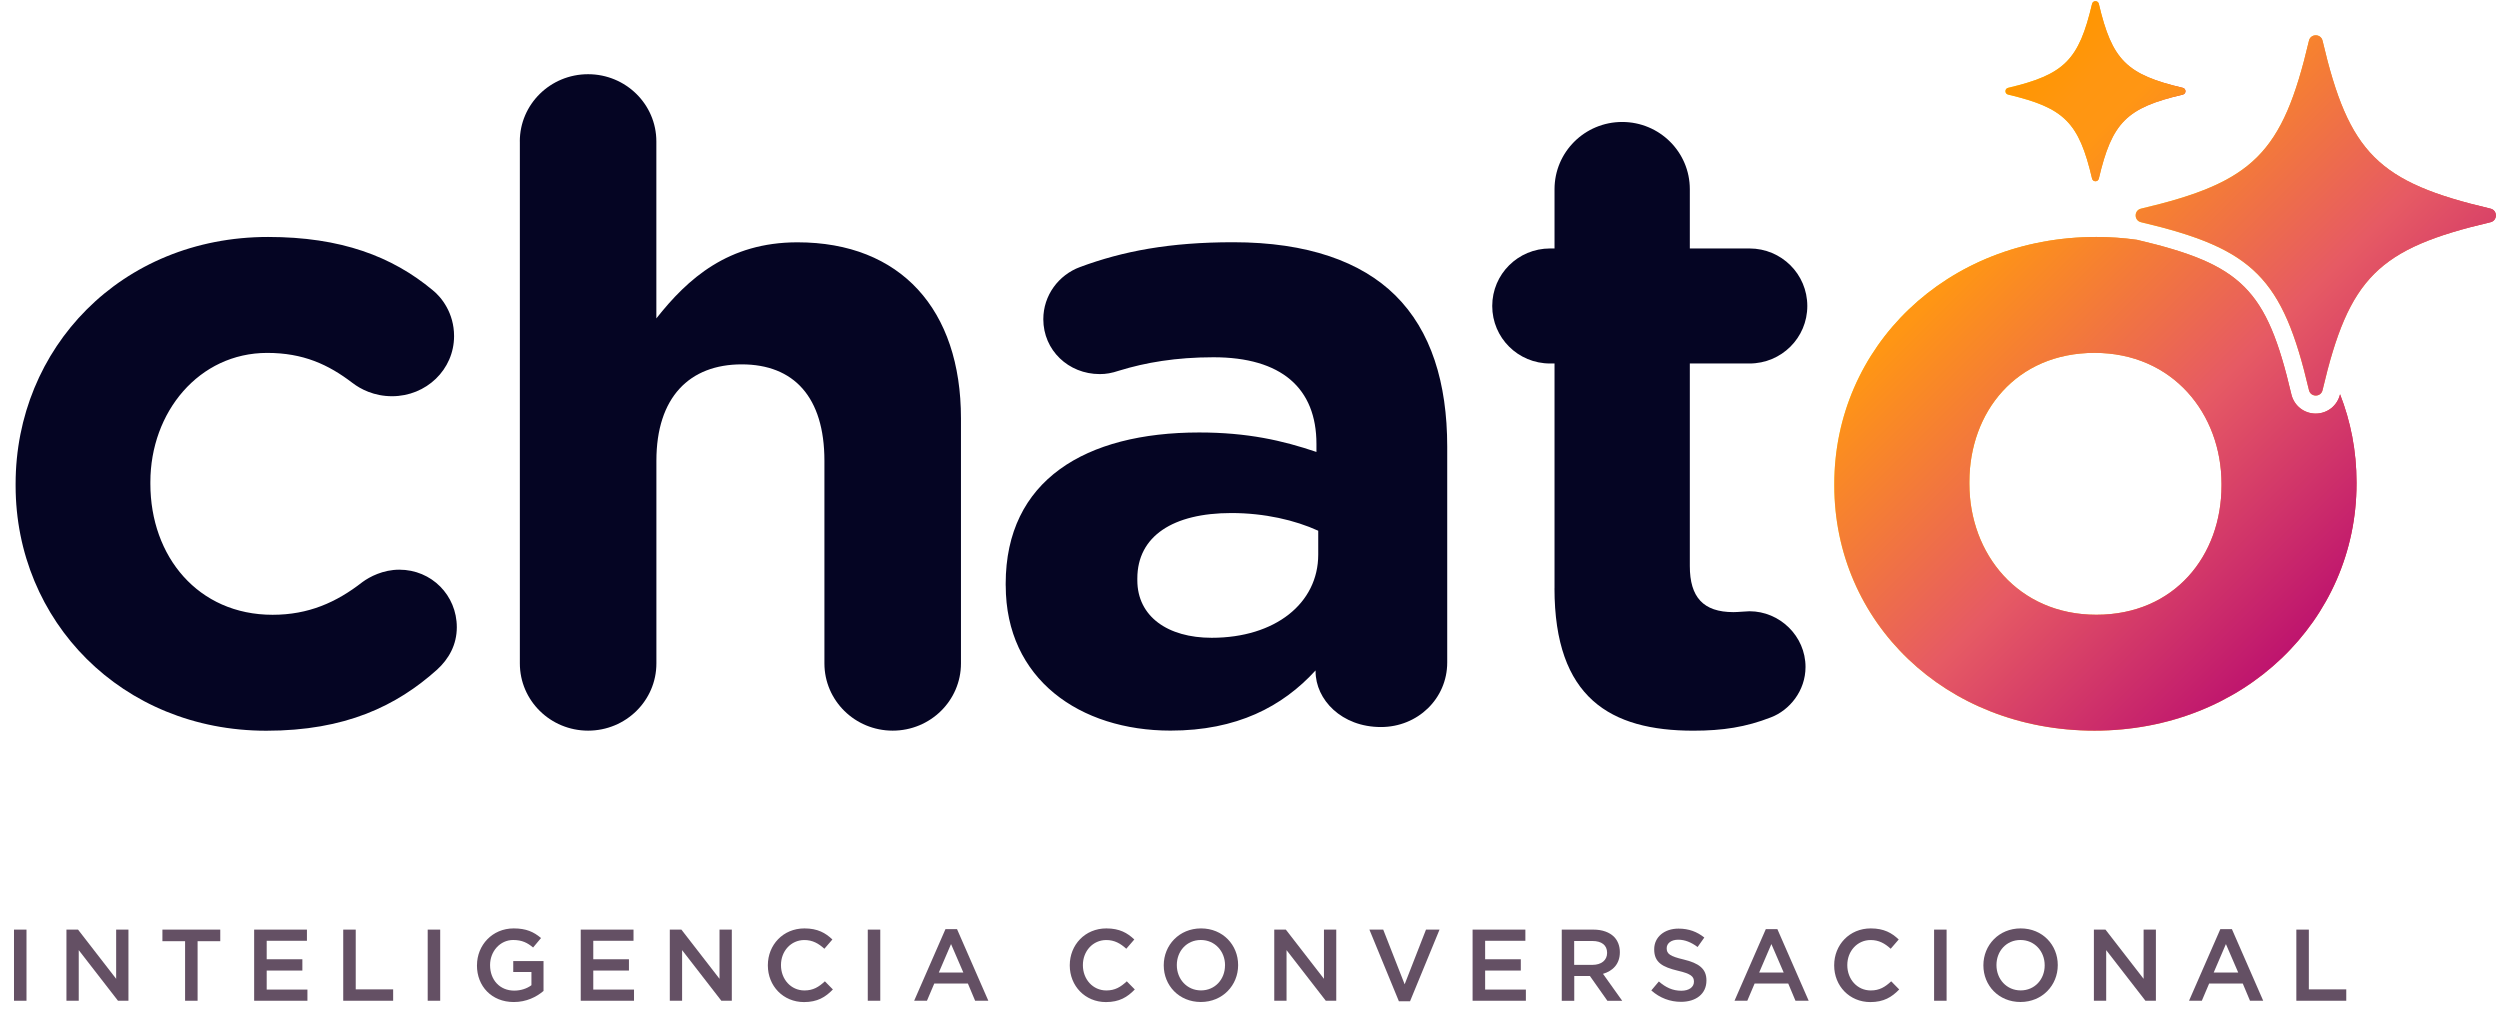
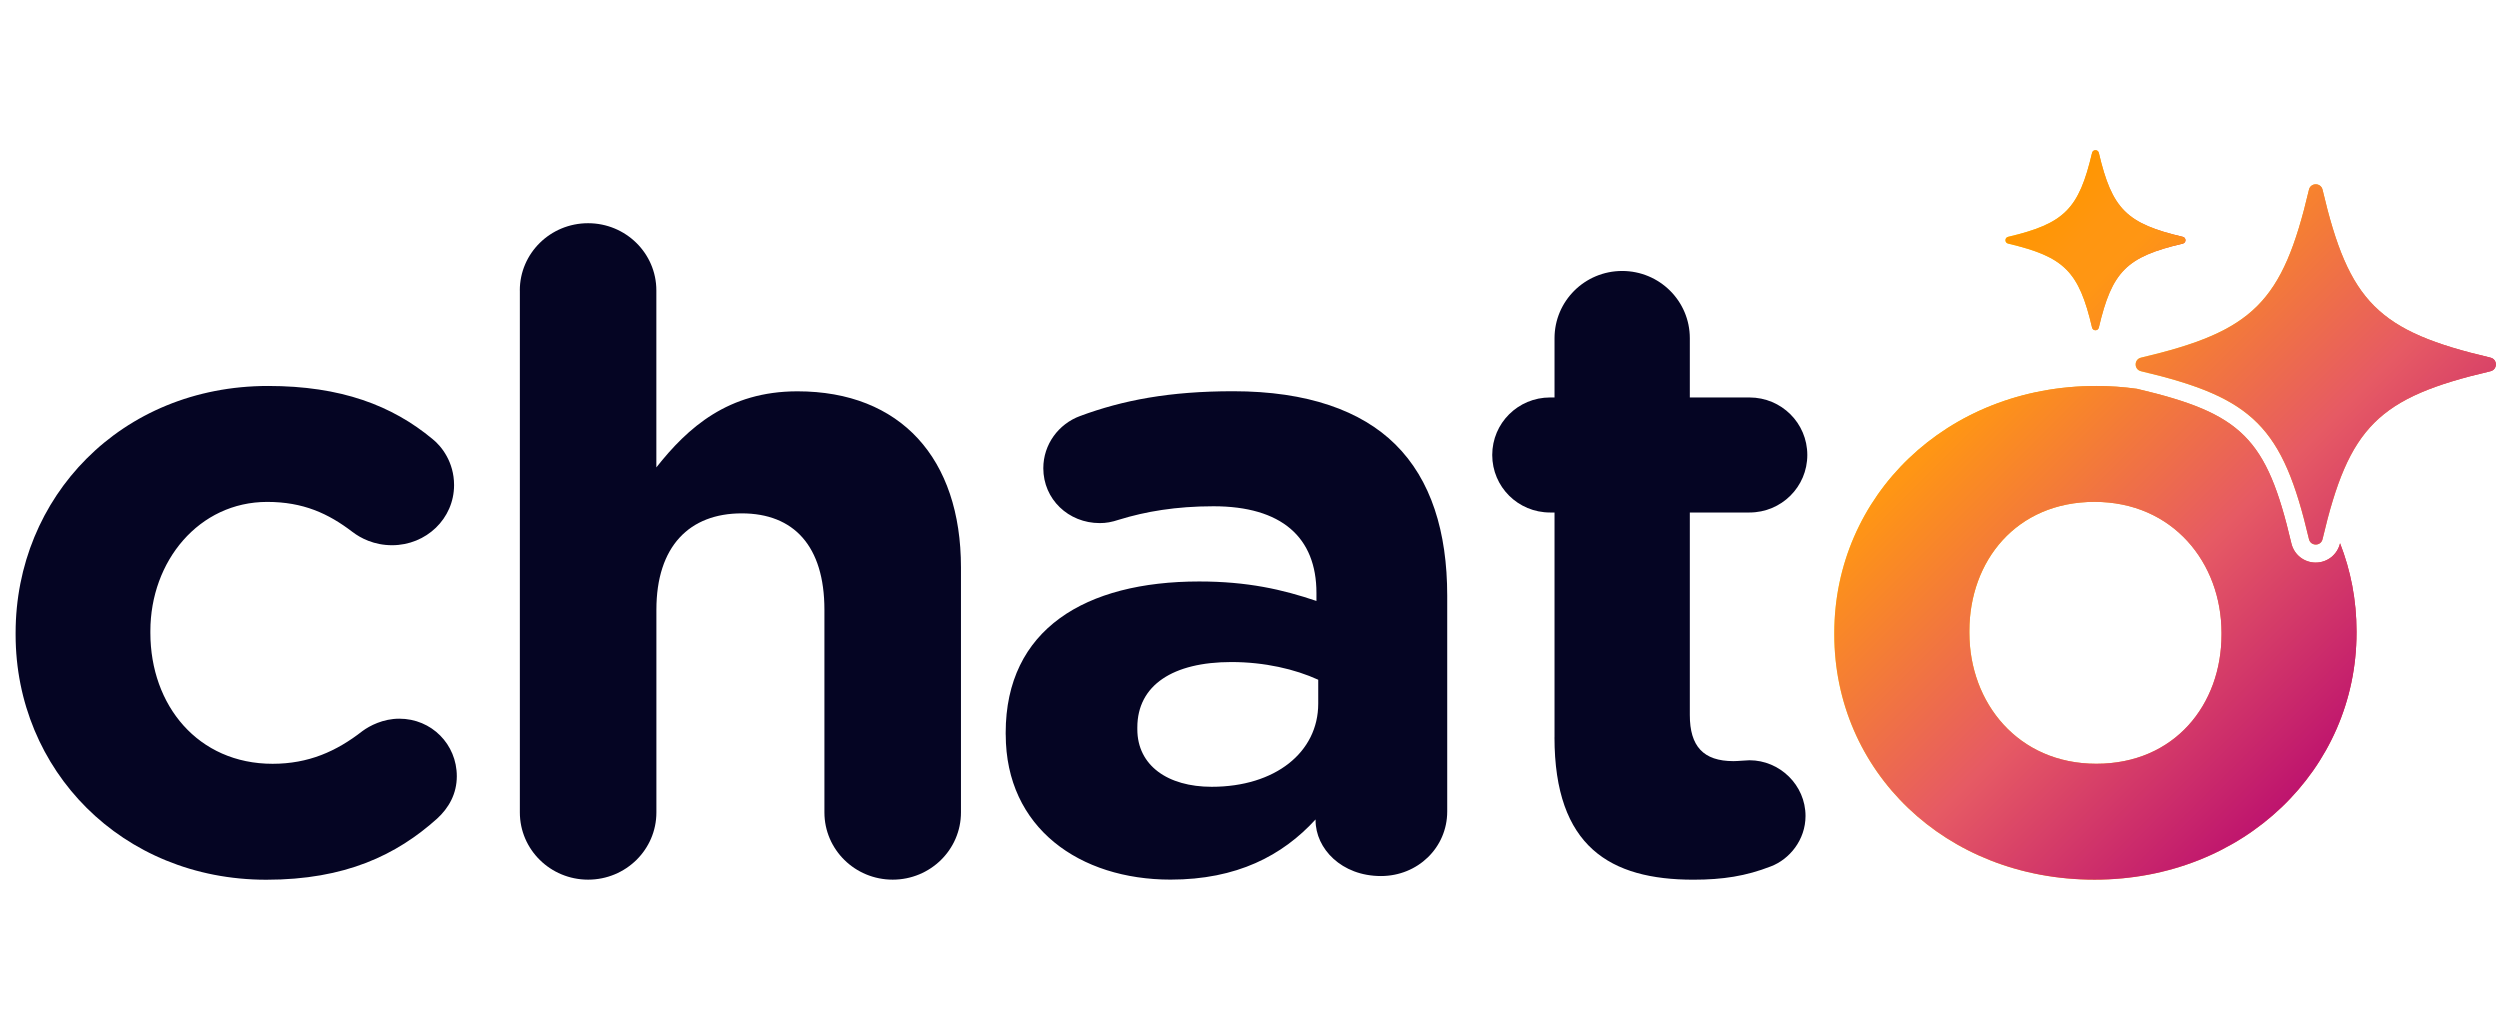
- <svg xmlns="http://www.w3.org/2000/svg" xmlns:xlink="http://www.w3.org/1999/xlink" id="Capa_1" version="1.1" viewBox="0 0 602 248">
+ <svg xmlns="http://www.w3.org/2000/svg" id="Capa_1" version="1.1" viewBox="0 0 602 248">
  <defs>
    <style>
      .st0 {
-         fill: url(#Degradado_sin_nombre_1959);
+         fill: url(#Degradado_sin_nombre_6);
      }

      .st1 {
-         fill: url(#Naranja_amarillo);
+         fill: url(#Degradado_sin_nombre_5);
      }

      .st2 {
        fill: none;
      }

      .st3 {
+         fill: url(#Degradado_sin_nombre_4);
+       }
+ 
+       .st4 {
        fill: #050523;
      }

-       .st4 {
-         fill: #645064;
-       }
- 
      .st5 {
-         fill: url(#Naranja_amarillo2);
+         fill: url(#Degradado_sin_nombre_2);
      }

      .st6 {
-         fill: url(#Naranja_amarillo1);
+         fill: url(#Degradado_sin_nombre_3);
+       }
+ 
+       .st7 {
+         fill: url(#Degradado_sin_nombre);
      }
    </style>
-     <linearGradient id="Naranja_amarillo" data-name="Naranja, amarillo" x1="441.71" y1="116.5" x2="567.46" y2="116.5" gradientUnits="userSpaceOnUse">
+     <linearGradient id="Degradado_sin_nombre" data-name="Degradado sin nombre" x1="441.7" y1="96.95" x2="567.45" y2="96.95" gradientTransform="translate(0 249.32) scale(1 -1)" gradientUnits="userSpaceOnUse">
      <stop offset="0" stop-color="#ffef26" />
      <stop offset=".02" stop-color="#fee921" />
      <stop offset=".1" stop-color="#fdd70e" />
      <stop offset=".19" stop-color="#fdcb03" />
      <stop offset=".28" stop-color="#fdc800" />
      <stop offset=".67" stop-color="#f18f34" />
      <stop offset=".89" stop-color="#e95f32" />
      <stop offset="1" stop-color="#e3312d" />
    </linearGradient>
-     <linearGradient id="Naranja_amarillo1" data-name="Naranja, amarillo" x1="482.9" y1="21.97" x2="526.27" y2="21.97" xlink:href="#Naranja_amarillo" />
-     <linearGradient id="Naranja_amarillo2" data-name="Naranja, amarillo" x1="514.25" y1="51.88" x2="601" y2="51.88" xlink:href="#Naranja_amarillo" />
-     <linearGradient id="Degradado_sin_nombre_1959" data-name="Degradado sin nombre 1959" x1="464.91" y1="39.6" x2="566.67" y2="141.36" gradientUnits="userSpaceOnUse">
+     <linearGradient id="Degradado_sin_nombre_2" data-name="Degradado sin nombre 2" x1="482.9" y1="191.48" x2="526.26" y2="191.48" gradientTransform="translate(0 249.32) scale(1 -1)" gradientUnits="userSpaceOnUse">
+       <stop offset="0" stop-color="#ffef26" />
+       <stop offset=".02" stop-color="#fee921" />
+       <stop offset=".1" stop-color="#fdd70e" />
+       <stop offset=".19" stop-color="#fdcb03" />
+       <stop offset=".28" stop-color="#fdc800" />
+       <stop offset=".67" stop-color="#f18f34" />
+       <stop offset=".89" stop-color="#e95f32" />
+       <stop offset="1" stop-color="#e3312d" />
+     </linearGradient>
+     <linearGradient id="Degradado_sin_nombre_3" data-name="Degradado sin nombre 3" x1="514.26" y1="161.57" x2="601.01" y2="161.57" gradientTransform="translate(0 249.32) scale(1 -1)" gradientUnits="userSpaceOnUse">
+       <stop offset="0" stop-color="#ffef26" />
+       <stop offset=".02" stop-color="#fee921" />
+       <stop offset=".1" stop-color="#fdd70e" />
+       <stop offset=".19" stop-color="#fdcb03" />
+       <stop offset=".28" stop-color="#fdc800" />
+       <stop offset=".67" stop-color="#f18f34" />
+       <stop offset=".89" stop-color="#e95f32" />
+       <stop offset="1" stop-color="#e3312d" />
+     </linearGradient>
+     <linearGradient id="Degradado_sin_nombre_4" data-name="Degradado sin nombre 4" x1="445.29" y1="154.22" x2="547.05" y2="52.46" gradientTransform="translate(0 249.32) scale(1 -1)" gradientUnits="userSpaceOnUse">
+       <stop offset="0" stop-color="#ff9600" />
+       <stop offset=".02" stop-color="#ff9604" />
+       <stop offset=".09" stop-color="#ff9610" />
+       <stop offset=".16" stop-color="#ff9614" />
+       <stop offset=".6" stop-color="#e65a64" />
+       <stop offset="1" stop-color="#be146e" />
+     </linearGradient>
+     <linearGradient id="Degradado_sin_nombre_5" data-name="Degradado sin nombre 5" x1="493.57" y1="202.5" x2="595.33" y2="100.74" gradientTransform="translate(0 249.32) scale(1 -1)" gradientUnits="userSpaceOnUse">
+       <stop offset="0" stop-color="#ff9600" />
+       <stop offset=".02" stop-color="#ff9604" />
+       <stop offset=".09" stop-color="#ff9610" />
+       <stop offset=".16" stop-color="#ff9614" />
+       <stop offset=".6" stop-color="#e65a64" />
+       <stop offset="1" stop-color="#be146e" />
+     </linearGradient>
+     <linearGradient id="Degradado_sin_nombre_6" data-name="Degradado sin nombre 6" x1="505.14" y1="214.07" x2="606.89" y2="112.31" gradientTransform="translate(0 249.32) scale(1 -1)" gradientUnits="userSpaceOnUse">
      <stop offset="0" stop-color="#ff9600" />
      <stop offset=".02" stop-color="#ff9604" />
      <stop offset=".09" stop-color="#ff9610" />
      <stop offset=".16" stop-color="#ff9614" />
      <stop offset=".6" stop-color="#e65a64" />
      <stop offset="1" stop-color="#be146e" />
    </linearGradient>
  </defs>
-   <path class="st3" d="M3.76,116.93v-.43c0-32.6,25.31-59.44,60.8-59.44,17.53,0,29.86,4.69,39.59,12.78,2.16,1.7,5.19,5.54,5.19,11.08,0,8.1-6.71,14.49-14.93,14.49-4.33,0-7.57-1.7-9.52-3.19-5.84-4.47-11.9-7.24-20.55-7.24-16.44,0-28.13,14.27-28.13,31.1v.43c0,17.47,11.47,31.53,29.43,31.53,8.65,0,15.36-2.98,21.64-7.88,1.73-1.28,4.98-2.98,8.87-2.98,7.79,0,13.85,6.18,13.85,13.85,0,4.26-1.95,7.67-4.76,10.23-9.74,8.73-22.07,14.7-41.11,14.7-34.83,0-60.37-26.42-60.37-59.01Z" />
-   <path class="st3" d="M125.17,34.06c0-8.95,7.36-16.19,16.44-16.19s16.44,7.24,16.44,16.19v42.61c7.57-9.59,17.31-18.32,33.97-18.32,24.88,0,39.38,16.19,39.38,42.39v59.01c0,8.95-7.36,16.19-16.44,16.19s-16.44-7.24-16.44-16.19v-48.79c0-15.34-7.36-23.22-19.91-23.22s-20.55,7.88-20.55,23.22v48.79c0,8.95-7.36,16.19-16.44,16.19s-16.44-7.24-16.44-16.19V34.06Z" />
-   <path class="st3" d="M242.17,141v-.43c0-24.93,19.19-36.43,46.58-36.43,11.64,0,20.06,1.92,28.25,4.69v-1.92c0-13.42-8.41-20.88-24.8-20.88-9.06,0-16.39,1.28-22.64,3.2-1.94.64-3.23.85-4.74.85-7.55,0-13.59-5.75-13.59-13.21,0-5.75,3.67-10.65,8.84-12.57,10.35-3.83,21.56-5.97,36.88-5.97,17.9,0,30.84,4.69,39.03,12.78,8.63,8.52,12.51,21.09,12.51,36.43v51.98c0,8.73-7.12,15.55-15.96,15.55-9.49,0-15.74-6.6-15.74-13.42v-.21c-7.98,8.73-18.98,14.49-34.93,14.49-21.78,0-39.68-12.36-39.68-34.94ZM317.43,133.55v-5.75c-5.61-2.56-12.94-4.26-20.92-4.26-14.02,0-22.64,5.54-22.64,15.76v.43c0,8.73,7.33,13.85,17.9,13.85,15.31,0,25.66-8.31,25.66-20.03Z" />
-   <path class="st3" d="M374.33,141.64v-54.11h-1.07c-7.72,0-13.93-6.18-13.93-13.85s6.22-13.85,13.93-13.85h1.07v-14.27c0-8.95,7.29-16.19,16.29-16.19s16.29,7.24,16.29,16.19v14.27h14.36c7.72,0,13.93,6.18,13.93,13.85s-6.22,13.85-13.93,13.85h-14.36v48.79c0,7.46,3.22,11.08,10.5,11.08,1.07,0,3.22-.21,3.86-.21,7.29,0,13.5,5.97,13.5,13.42,0,5.75-3.86,10.44-8.36,12.14-6,2.34-11.58,3.2-18.65,3.2-19.94,0-33.44-7.88-33.44-34.3Z" />
-   <g>
-     <path class="st4" d="M3.37,223.85h3.01v17.13h-3.01v-17.13Z" />
-     <path class="st4" d="M16,223.85h2.79l9.18,11.85v-11.85h2.96v17.13h-2.52l-9.45-12.19v12.19h-2.96v-17.13Z" />
-     <path class="st4" d="M44.57,226.64h-5.46v-2.79h13.93v2.79h-5.46v14.34h-3.01v-14.34Z" />
-     <path class="st4" d="M61.21,223.85h12.7v2.69h-9.69v4.45h8.59v2.72h-8.59v4.58h9.81v2.69h-12.83v-17.13Z" />
-     <path class="st4" d="M82.65,223.85h3.01v14.39h9.01v2.74h-12.02v-17.13Z" />
-     <path class="st4" d="M102.99,223.85h3.01v17.13h-3.01v-17.13Z" />
-     <path class="st4" d="M114.86,232.47v-.05c0-4.8,3.67-8.86,8.84-8.86,2.99,0,4.82.83,6.58,2.32l-1.91,2.28c-1.32-1.1-2.62-1.81-4.8-1.81-3.16,0-5.56,2.74-5.56,6.02v.05c0,3.52,2.32,6.12,5.82,6.12,1.62,0,3.08-.51,4.14-1.3v-3.18h-4.38v-2.64h7.29v7.2c-1.69,1.44-4.11,2.67-7.15,2.67-5.36,0-8.88-3.82-8.88-8.81Z" />
-     <path class="st4" d="M139.85,223.85h12.7v2.69h-9.69v4.45h8.59v2.72h-8.59v4.58h9.81v2.69h-12.83v-17.13Z" />
-     <path class="st4" d="M161.29,223.85h2.79l9.18,11.85v-11.85h2.96v17.13h-2.52l-9.45-12.19v12.19h-2.96v-17.13Z" />
-     <path class="st4" d="M184.9,232.47v-.05c0-4.87,3.65-8.86,8.81-8.86,3.18,0,5.09,1.1,6.73,2.67l-1.93,2.23c-1.4-1.27-2.84-2.1-4.82-2.1-3.23,0-5.63,2.67-5.63,6.02v.05c0,3.35,2.37,6.07,5.65,6.07,2.1,0,3.45-.83,4.92-2.2l1.93,1.96c-1.79,1.86-3.74,3.04-6.95,3.04-5.02,0-8.71-3.89-8.71-8.81Z" />
-     <path class="st4" d="M208.96,223.85h3.01v17.13h-3.01v-17.13Z" />
-     <path class="st4" d="M227.66,223.73h2.79l7.54,17.25h-3.18l-1.74-4.14h-8.1l-1.76,4.14h-3.08l7.54-17.25ZM231.97,234.18l-2.96-6.85-2.94,6.85h5.9Z" />
-     <path class="st4" d="M257.6,232.47v-.05c0-4.87,3.65-8.86,8.81-8.86,3.18,0,5.09,1.1,6.73,2.67l-1.93,2.23c-1.4-1.27-2.84-2.1-4.82-2.1-3.23,0-5.63,2.67-5.63,6.02v.05c0,3.35,2.37,6.07,5.65,6.07,2.1,0,3.45-.83,4.92-2.2l1.93,1.96c-1.79,1.86-3.74,3.04-6.95,3.04-5.02,0-8.71-3.89-8.71-8.81Z" />
-     <path class="st4" d="M280.23,232.47v-.05c0-4.82,3.72-8.86,8.98-8.86s8.93,3.99,8.93,8.81v.05c0,4.82-3.72,8.86-8.98,8.86s-8.93-3.99-8.93-8.81ZM294.99,232.47v-.05c0-3.33-2.42-6.07-5.83-6.07s-5.78,2.69-5.78,6.02v.05c0,3.33,2.42,6.07,5.82,6.07s5.78-2.69,5.78-6.02Z" />
-     <path class="st4" d="M306.84,223.85h2.79l9.18,11.85v-11.85h2.96v17.13h-2.52l-9.45-12.19v12.19h-2.96v-17.13Z" />
-     <path class="st4" d="M329.75,223.85h3.33l5.16,13.17,5.14-13.17h3.26l-7.1,17.25h-2.69l-7.1-17.25Z" />
-     <path class="st4" d="M354.61,223.85h12.7v2.69h-9.69v4.45h8.59v2.72h-8.59v4.58h9.81v2.69h-12.83v-17.13Z" />
-     <path class="st4" d="M376.06,223.85h7.64c2.15,0,3.84.64,4.94,1.71.91.93,1.42,2.2,1.42,3.7v.05c0,2.81-1.69,4.5-4.06,5.19l4.63,6.49h-3.57l-4.21-5.97h-3.77v5.97h-3.01v-17.13ZM383.47,232.34c2.15,0,3.52-1.13,3.52-2.86v-.05c0-1.83-1.32-2.84-3.55-2.84h-4.38v5.75h4.41Z" />
-     <path class="st4" d="M397.64,238.49l1.81-2.15c1.64,1.42,3.3,2.23,5.41,2.23,1.86,0,3.04-.88,3.04-2.15v-.05c0-1.22-.69-1.88-3.87-2.62-3.65-.88-5.7-1.96-5.7-5.12v-.05c0-2.94,2.45-4.97,5.85-4.97,2.5,0,4.48.76,6.22,2.15l-1.62,2.28c-1.54-1.15-3.08-1.76-4.65-1.76-1.76,0-2.79.91-2.79,2.03v.05c0,1.32.78,1.91,4.09,2.69,3.62.88,5.48,2.18,5.48,5.02v.05c0,3.21-2.52,5.12-6.12,5.12-2.62,0-5.09-.91-7.15-2.74Z" />
-     <path class="st4" d="M425.2,223.73h2.79l7.54,17.25h-3.18l-1.74-4.14h-8.1l-1.76,4.14h-3.08l7.54-17.25ZM429.51,234.18l-2.96-6.85-2.94,6.85h5.9Z" />
-     <path class="st4" d="M441.67,232.47v-.05c0-4.87,3.65-8.86,8.81-8.86,3.18,0,5.09,1.1,6.73,2.67l-1.93,2.23c-1.39-1.27-2.84-2.1-4.82-2.1-3.23,0-5.63,2.67-5.63,6.02v.05c0,3.35,2.37,6.07,5.65,6.07,2.11,0,3.45-.83,4.92-2.2l1.93,1.96c-1.79,1.86-3.75,3.04-6.95,3.04-5.02,0-8.71-3.89-8.71-8.81Z" />
-     <path class="st4" d="M465.73,223.85h3.01v17.13h-3.01v-17.13Z" />
-     <path class="st4" d="M477.6,232.47v-.05c0-4.82,3.72-8.86,8.98-8.86s8.93,3.99,8.93,8.81v.05c0,4.82-3.72,8.86-8.98,8.86s-8.93-3.99-8.93-8.81ZM492.36,232.47v-.05c0-3.33-2.42-6.07-5.83-6.07s-5.78,2.69-5.78,6.02v.05c0,3.33,2.42,6.07,5.83,6.07s5.78-2.69,5.78-6.02Z" />
-     <path class="st4" d="M504.21,223.85h2.79l9.18,11.85v-11.85h2.96v17.13h-2.52l-9.45-12.19v12.19h-2.96v-17.13Z" />
-     <path class="st4" d="M534.65,223.73h2.79l7.54,17.25h-3.18l-1.74-4.14h-8.1l-1.76,4.14h-3.08l7.54-17.25ZM538.96,234.18l-2.96-6.85-2.94,6.85h5.9Z" />
-     <path class="st4" d="M552.96,223.85h3.01v14.39h9.01v2.74h-12.02v-17.13Z" />
-   </g>
-   <path class="st2" d="M504.37,84.97c-18.86,0-30.14,14.27-30.14,31.1v.43c0,16.83,12.36,31.53,30.57,31.53s30.14-14.27,30.14-31.1v-.43c0-16.83-12.36-31.53-30.57-31.53Z" />
+   <path class="st4" d="M3.76,152.81v-.43c0-32.6,25.31-59.44,60.8-59.44,17.53,0,29.86,4.69,39.59,12.78,2.16,1.7,5.19,5.54,5.19,11.08,0,8.1-6.71,14.49-14.93,14.49-4.33,0-7.57-1.7-9.52-3.19-5.84-4.47-11.9-7.24-20.55-7.24-16.44,0-28.13,14.27-28.13,31.1v.43c0,17.47,11.47,31.53,29.43,31.53,8.65,0,15.36-2.98,21.64-7.88,1.73-1.28,4.98-2.98,8.87-2.98,7.79,0,13.85,6.18,13.85,13.85,0,4.26-1.95,7.67-4.76,10.23-9.74,8.73-22.07,14.7-41.11,14.7-34.83,0-60.37-26.42-60.37-59.01v-.02Z" />
+   <path class="st4" d="M125.17,69.94c0-8.95,7.36-16.19,16.44-16.19s16.44,7.24,16.44,16.19v42.61c7.57-9.59,17.31-18.32,33.97-18.32,24.88,0,39.38,16.19,39.38,42.39v59.01c0,8.95-7.36,16.19-16.44,16.19s-16.44-7.24-16.44-16.19v-48.79c0-15.34-7.36-23.22-19.91-23.22s-20.55,7.88-20.55,23.22v48.79c0,8.95-7.36,16.19-16.44,16.19s-16.44-7.24-16.44-16.19v-125.69h0Z" />
+   <path class="st4" d="M242.17,176.88v-.43c0-24.93,19.19-36.43,46.58-36.43,11.64,0,20.06,1.92,28.25,4.69v-1.92c0-13.42-8.41-20.88-24.8-20.88-9.06,0-16.39,1.28-22.64,3.2-1.94.64-3.23.85-4.74.85-7.55,0-13.59-5.75-13.59-13.21,0-5.75,3.67-10.65,8.84-12.57,10.35-3.83,21.56-5.97,36.88-5.97,17.9,0,30.84,4.69,39.03,12.78,8.63,8.52,12.51,21.09,12.51,36.43v51.98c0,8.73-7.12,15.55-15.96,15.55-9.49,0-15.74-6.6-15.74-13.42v-.21c-7.98,8.73-18.98,14.49-34.93,14.49-21.78,0-39.68-12.36-39.68-34.94h-.01ZM317.43,169.43v-5.75c-5.61-2.56-12.94-4.26-20.92-4.26-14.02,0-22.64,5.54-22.64,15.76v.43c0,8.73,7.33,13.85,17.9,13.85,15.31,0,25.66-8.31,25.66-20.03Z" />
+   <path class="st4" d="M374.33,177.52v-54.11h-1.07c-7.72,0-13.93-6.18-13.93-13.85s6.22-13.85,13.93-13.85h1.07v-14.27c0-8.95,7.29-16.19,16.29-16.19s16.29,7.24,16.29,16.19v14.27h14.36c7.72,0,13.93,6.18,13.93,13.85s-6.22,13.85-13.93,13.85h-14.36v48.79c0,7.46,3.22,11.08,10.5,11.08,1.07,0,3.22-.21,3.86-.21,7.29,0,13.5,5.97,13.5,13.42,0,5.75-3.86,10.44-8.36,12.14-6,2.34-11.58,3.2-18.65,3.2-19.94,0-33.44-7.88-33.44-34.3h0Z" />
+   <path class="st2" d="M504.37,120.85c-18.86,0-30.14,14.27-30.14,31.1v.43c0,16.83,12.36,31.53,30.57,31.53s30.14-14.27,30.14-31.1v-.43c0-16.83-12.36-31.53-30.57-31.53Z" />
  <g>
    <g>
-       <path class="st1" d="M563.48,94.95c-.64,2.73-3.05,4.64-5.86,4.64s-5.22-1.91-5.86-4.64c-5.95-25.34-11.86-31.26-37.19-37.21-3.17-.44-6.43-.68-9.78-.68-36.21,0-63.09,26.63-63.09,59.44v.43c0,32.81,26.67,59.01,62.66,59.01s63.09-26.63,63.09-59.44v-.43c0-7.47-1.41-14.59-3.97-21.14,0,0,0,.01,0,.02ZM534.94,116.93c0,16.83-11.27,31.1-30.14,31.1s-30.57-14.7-30.57-31.53v-.43c0-16.83,11.27-31.1,30.14-31.1s30.57,14.7,30.57,31.53v.43Z" />
-       <path class="st6" d="M483.55,22.78c13.54,3.18,17.04,6.67,20.22,20.22.2.86,1.43.86,1.63,0,3.18-13.54,6.67-17.04,20.22-20.22.86-.2.86-1.43,0-1.63-13.54-3.18-17.04-6.67-20.22-20.22-.2-.86-1.43-.86-1.63,0-3.18,13.54-6.67,17.04-20.22,20.22-.86.2-.86,1.43,0,1.63Z" />
-       <path class="st5" d="M599.71,50.24c-27.09-6.36-34.09-13.35-40.44-40.44-.41-1.73-2.87-1.73-3.27,0-6.36,27.09-13.35,34.09-40.44,40.44-1.73.41-1.73,2.86,0,3.27,27.09,6.36,34.09,13.35,40.44,40.44.41,1.73,2.87,1.73,3.27,0,6.36-27.09,13.35-34.09,40.44-40.44,1.73-.41,1.73-2.86,0-3.27Z" />
+       <path class="st7" d="M563.48,130.83c-.64,2.73-3.05,4.64-5.86,4.64s-5.22-1.91-5.86-4.64c-5.95-25.34-11.86-31.26-37.19-37.21-3.17-.44-6.43-.68-9.78-.68-36.21,0-63.09,26.63-63.09,59.44v.43c0,32.81,26.67,59.01,62.66,59.01s63.09-26.63,63.09-59.44v-.43c0-7.47-1.41-14.59-3.97-21.14v.02h0ZM534.94,152.81c0,16.83-11.27,31.1-30.14,31.1s-30.57-14.7-30.57-31.53v-.43c0-16.83,11.27-31.1,30.14-31.1s30.57,14.7,30.57,31.53v.43Z" />
+       <path class="st5" d="M483.55,58.66c13.54,3.18,17.04,6.67,20.22,20.22.2.86,1.43.86,1.63,0,3.18-13.54,6.67-17.04,20.22-20.22.86-.2.86-1.43,0-1.63-13.54-3.18-17.04-6.67-20.22-20.22-.2-.86-1.43-.86-1.63,0-3.18,13.54-6.67,17.04-20.22,20.22-.86.2-.86,1.43,0,1.63Z" />
+       <path class="st6" d="M599.71,86.12c-27.09-6.36-34.09-13.35-40.44-40.44-.41-1.73-2.87-1.73-3.27,0-6.36,27.09-13.35,34.09-40.44,40.44-1.73.41-1.73,2.86,0,3.27,27.09,6.36,34.09,13.35,40.44,40.44.41,1.73,2.87,1.73,3.27,0,6.36-27.09,13.35-34.09,40.44-40.44,1.73-.41,1.73-2.86,0-3.27Z" />
    </g>
    <g>
-       <path class="st0" d="M563.48,94.95c-.64,2.73-3.05,4.64-5.86,4.64s-5.22-1.91-5.86-4.64c-5.95-25.34-11.86-31.26-37.19-37.21-3.17-.44-6.43-.68-9.78-.68-36.21,0-63.09,26.63-63.09,59.44v.43c0,32.81,26.67,59.01,62.66,59.01s63.09-26.63,63.09-59.44v-.43c0-7.47-1.41-14.59-3.97-21.14,0,0,0,.01,0,.02ZM534.94,116.93c0,16.83-11.27,31.1-30.14,31.1s-30.57-14.7-30.57-31.53v-.43c0-16.83,11.27-31.1,30.14-31.1s30.57,14.7,30.57,31.53v.43Z" />
-       <path class="st0" d="M483.55,22.78c13.54,3.18,17.04,6.67,20.22,20.22.2.86,1.43.86,1.63,0,3.18-13.54,6.67-17.04,20.22-20.22.86-.2.86-1.43,0-1.63-13.54-3.18-17.04-6.67-20.22-20.22-.2-.86-1.43-.86-1.63,0-3.18,13.54-6.67,17.04-20.22,20.22-.86.2-.86,1.43,0,1.63Z" />
-       <path class="st0" d="M599.71,50.24c-27.09-6.36-34.09-13.35-40.44-40.44-.41-1.73-2.87-1.73-3.27,0-6.36,27.09-13.35,34.09-40.44,40.44-1.73.41-1.73,2.86,0,3.27,27.09,6.36,34.09,13.35,40.44,40.44.41,1.73,2.87,1.73,3.27,0,6.36-27.09,13.35-34.09,40.44-40.44,1.73-.41,1.73-2.86,0-3.27Z" />
+       <path class="st3" d="M563.48,130.83c-.64,2.73-3.05,4.64-5.86,4.64s-5.22-1.91-5.86-4.64c-5.95-25.34-11.86-31.26-37.19-37.21-3.17-.44-6.43-.68-9.78-.68-36.21,0-63.09,26.63-63.09,59.44v.43c0,32.81,26.67,59.01,62.66,59.01s63.09-26.63,63.09-59.44v-.43c0-7.47-1.41-14.59-3.97-21.14v.02h0ZM534.94,152.81c0,16.83-11.27,31.1-30.14,31.1s-30.57-14.7-30.57-31.53v-.43c0-16.83,11.27-31.1,30.14-31.1s30.57,14.7,30.57,31.53v.43Z" />
+       <path class="st1" d="M483.55,58.66c13.54,3.18,17.04,6.67,20.22,20.22.2.86,1.43.86,1.63,0,3.18-13.54,6.67-17.04,20.22-20.22.86-.2.86-1.43,0-1.63-13.54-3.18-17.04-6.67-20.22-20.22-.2-.86-1.43-.86-1.63,0-3.18,13.54-6.67,17.04-20.22,20.22-.86.2-.86,1.43,0,1.63Z" />
+       <path class="st0" d="M599.71,86.12c-27.09-6.36-34.09-13.35-40.44-40.44-.41-1.73-2.87-1.73-3.27,0-6.36,27.09-13.35,34.09-40.44,40.44-1.73.41-1.73,2.86,0,3.27,27.09,6.36,34.09,13.35,40.44,40.44.41,1.73,2.87,1.73,3.27,0,6.36-27.09,13.35-34.09,40.44-40.44,1.73-.41,1.73-2.86,0-3.27Z" />
    </g>
  </g>
</svg>
